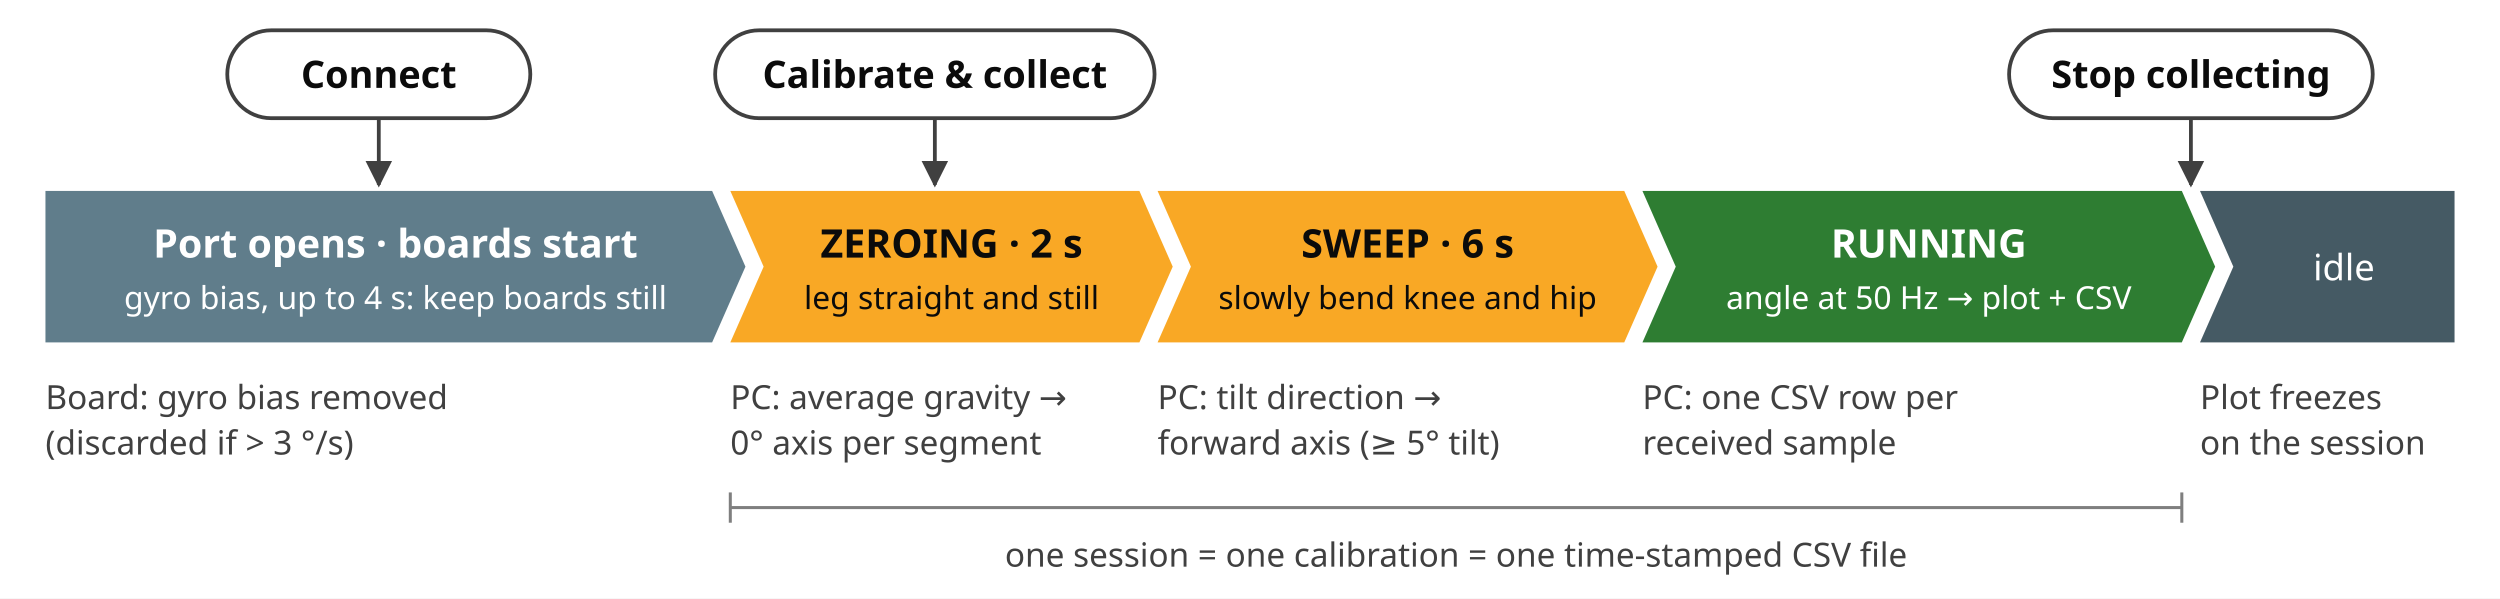
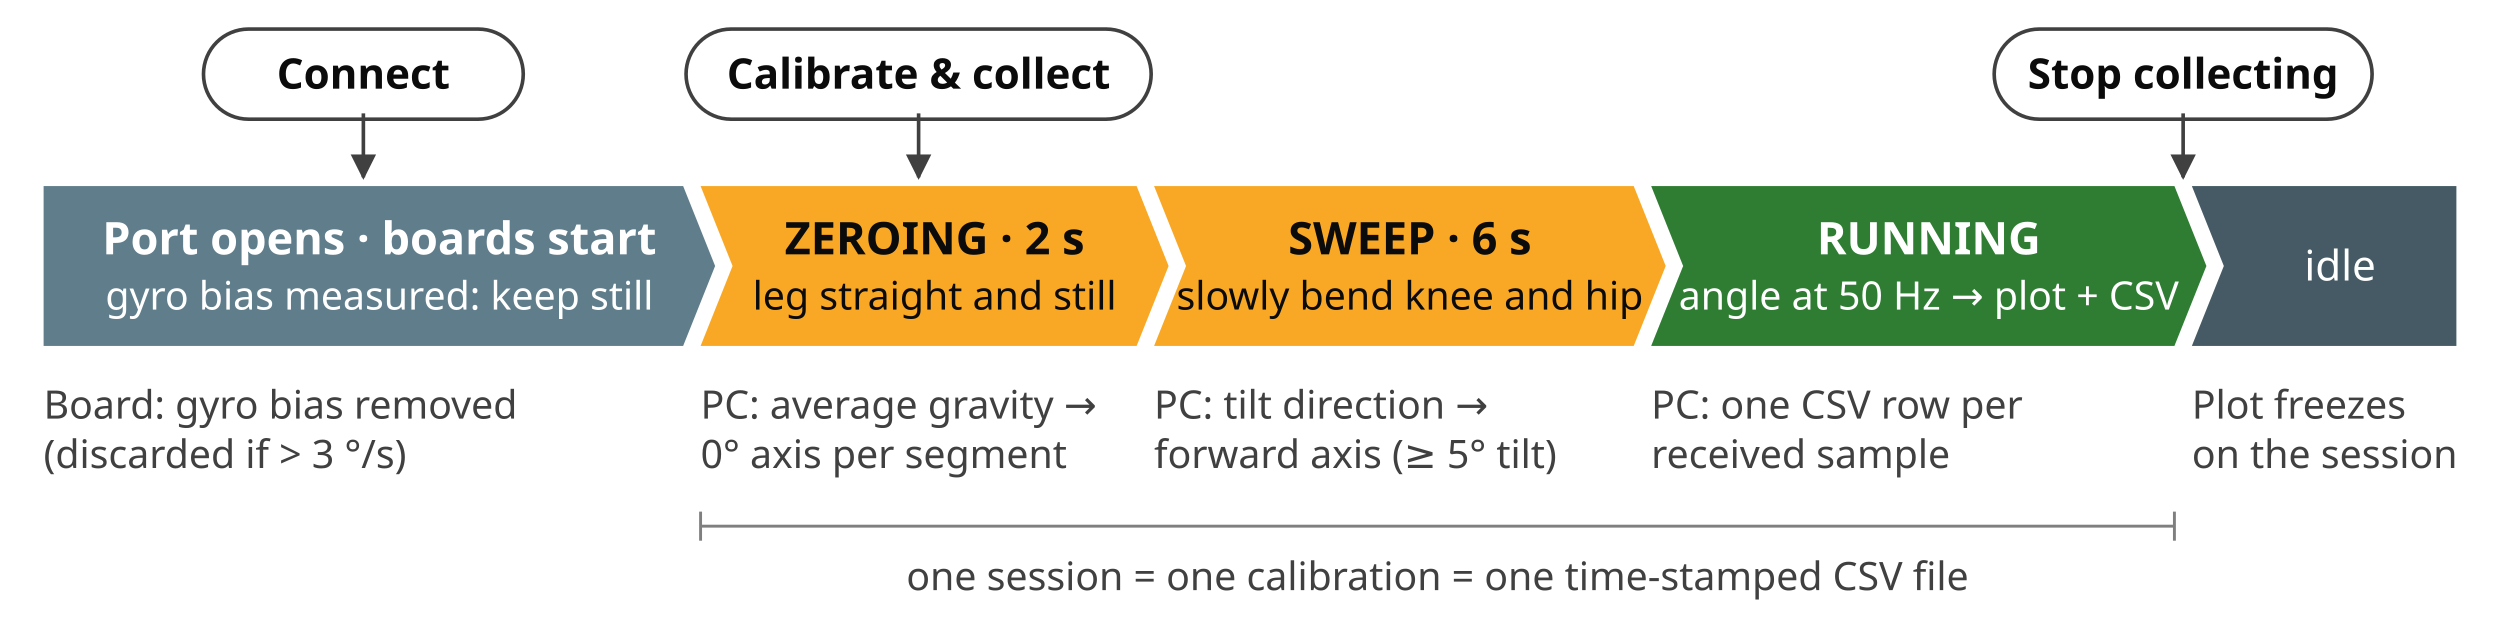
- <svg xmlns="http://www.w3.org/2000/svg" width="1650" height="395" viewBox="0 0 1650 395" font-family="Carlito, Calibri, sans-serif">
+ <svg xmlns="http://www.w3.org/2000/svg" width="1720" height="430" viewBox="0 0 1720 430" font-family="Carlito, Calibri, sans-serif">
  <defs>
    <marker id="ah" viewBox="0 0 10 10" refX="9" refY="5" markerWidth="7" markerHeight="7" orient="auto">
      <path d="M0,0 L10,5 L0,10 Z" fill="#404040" />
    </marker>
  </defs>
-   <rect width="1650" height="395" fill="#fff" />
-   <path d="M30,126 L470,126 L492,176.0 L470,226 L30,226 L30,126 Z" fill="#607D8B" />
-   <text x="261.0" y="170.0" font-size="26" font-weight="bold" fill="#fff" text-anchor="middle">Port opens · boards start</text>
-   <text x="261.0" y="204.0" font-size="21" fill="#fff" text-anchor="middle">gyro bias, up to 4 s: keep boards still</text>
-   <path d="M482,126 L752,126 L774,176.0 L752,226 L482,226 L504,176.0 L482,126 Z" fill="#F9A825" />
-   <text x="628.0" y="170.0" font-size="26" font-weight="bold" fill="#0B0B0B" text-anchor="middle">ZEROING · 2 s</text>
-   <text x="628.0" y="204.0" font-size="21" fill="#0B0B0B" text-anchor="middle">leg straight and still</text>
-   <path d="M764,126 L1072,126 L1094,176.0 L1072,226 L764,226 L786,176.0 L764,126 Z" fill="#F9A825" />
-   <text x="929.0" y="170.0" font-size="26" font-weight="bold" fill="#0B0B0B" text-anchor="middle">SWEEP · 6 s</text>
-   <text x="929.0" y="204.0" font-size="21" fill="#0B0B0B" text-anchor="middle">slowly bend knee and hip</text>
-   <path d="M1084,126 L1440,126 L1462,176.0 L1440,226 L1084,226 L1106,176.0 L1084,126 Z" fill="#2E7D32" />
-   <text x="1273.0" y="170.0" font-size="26" font-weight="bold" fill="#fff" text-anchor="middle">RUNNING</text>
-   <text x="1273.0" y="204.0" font-size="21" fill="#fff" text-anchor="middle">angle at 50 Hz → plot + CSV</text>
-   <path d="M1452,126 L1620,126 L1620,226 L1452,226 L1474,176.0 L1452,126 Z" fill="#455A64" />
-   <text x="1547.0" y="185.0" font-size="24" fill="#fff" text-anchor="middle">idle</text>
-   <rect x="150.0" y="20" width="200" height="58" rx="29" fill="#fff" stroke="#404040" stroke-width="2.5" />
-   <text x="250" y="58" font-size="25" font-weight="bold" fill="#0B0B0B" text-anchor="middle">Connect</text>
+   <rect width="1720" height="430" fill="#fff" />
+   <path d="M30,128 L470,128 L492,183.0 L470,238 L30,238 L30,128 Z" fill="#607D8B" />
+   <text x="261.0" y="175.0" font-size="31" font-weight="bold" fill="#fff" text-anchor="middle">Port opens · boards start</text>
+   <text x="261.0" y="213.0" font-size="27" fill="#fff" text-anchor="middle">gyro bias measured: keep still</text>
+   <path d="M482,128 L782,128 L804,183.0 L782,238 L482,238 L504,183.0 L482,128 Z" fill="#F9A825" />
+   <text x="643.0" y="175.0" font-size="31" font-weight="bold" fill="#0B0B0B" text-anchor="middle">ZEROING · 2 s</text>
+   <text x="643.0" y="213.0" font-size="27" fill="#0B0B0B" text-anchor="middle">leg straight and still</text>
+   <path d="M794,128 L1124,128 L1146,183.0 L1124,238 L794,238 L816,183.0 L794,128 Z" fill="#F9A825" />
+   <text x="970.0" y="175.0" font-size="31" font-weight="bold" fill="#0B0B0B" text-anchor="middle">SWEEP · 6 s</text>
+   <text x="970.0" y="213.0" font-size="27" fill="#0B0B0B" text-anchor="middle">slowly bend knee and hip</text>
+   <path d="M1136,128 L1496,128 L1518,183.0 L1496,238 L1136,238 L1158,183.0 L1136,128 Z" fill="#2E7D32" />
+   <text x="1327.0" y="175.0" font-size="31" font-weight="bold" fill="#fff" text-anchor="middle">RUNNING</text>
+   <text x="1327.0" y="213.0" font-size="27" fill="#fff" text-anchor="middle">angle at 50 Hz → plot + CSV</text>
+   <path d="M1508,128 L1690,128 L1690,238 L1508,238 L1530,183.0 L1508,128 Z" fill="#455A64" />
+   <text x="1610.0" y="193.0" font-size="29" fill="#fff" text-anchor="middle">idle</text>
+   <rect x="140.0" y="20" width="220" height="62" rx="31" fill="#fff" stroke="#404040" stroke-width="2.5" />
+   <text x="250" y="61" font-size="29" font-weight="bold" fill="#0B0B0B" text-anchor="middle">Connect</text>
  <line x1="250" y1="78" x2="250" y2="122" stroke="#404040" stroke-width="2.5" marker-end="url(#ah)" />
-   <rect x="472.0" y="20" width="290" height="58" rx="29" fill="#fff" stroke="#404040" stroke-width="2.5" />
-   <text x="617" y="58" font-size="25" font-weight="bold" fill="#0B0B0B" text-anchor="middle">Calibrate &amp; collect</text>
-   <line x1="617" y1="78" x2="617" y2="122" stroke="#404040" stroke-width="2.5" marker-end="url(#ah)" />
-   <rect x="1326.0" y="20" width="240" height="58" rx="29" fill="#fff" stroke="#404040" stroke-width="2.5" />
-   <text x="1446" y="58" font-size="25" font-weight="bold" fill="#0B0B0B" text-anchor="middle">Stop collecting</text>
-   <line x1="1446" y1="78" x2="1446" y2="122" stroke="#404040" stroke-width="2.5" marker-end="url(#ah)" />
-   <text x="30" y="270" font-size="22" fill="#404040">Board: gyro bias removed</text>
-   <text x="30" y="300" font-size="22" fill="#404040">(discarded if &gt; 3 °/s)</text>
-   <text x="482" y="270" font-size="22" fill="#404040">PC: average gravity →</text>
-   <text x="482" y="300" font-size="22" fill="#404040">0° axis per segment</text>
-   <text x="764" y="270" font-size="22" fill="#404040">PC: tilt direction →</text>
-   <text x="764" y="300" font-size="22" fill="#404040">forward axis (≥ 5° tilt)</text>
-   <text x="1084" y="270" font-size="22" fill="#404040">PC: one CSV row per</text>
-   <text x="1084" y="300" font-size="22" fill="#404040">received sample</text>
-   <text x="1452" y="270" font-size="22" fill="#404040">Plot freezes</text>
-   <text x="1452" y="300" font-size="22" fill="#404040">on the session</text>
-   <line x1="482" y1="335" x2="1440" y2="335" stroke="#7F7F7F" stroke-width="2" />
-   <line x1="482" y1="325" x2="482" y2="345" stroke="#7F7F7F" stroke-width="2" />
-   <line x1="1440" y1="325" x2="1440" y2="345" stroke="#7F7F7F" stroke-width="2" />
-   <text x="961" y="374" font-size="22" fill="#404040" text-anchor="middle">one session = one calibration = one time-stamped CSV file</text>
+   <rect x="472.0" y="20" width="320" height="62" rx="31" fill="#fff" stroke="#404040" stroke-width="2.5" />
+   <text x="632" y="61" font-size="29" font-weight="bold" fill="#0B0B0B" text-anchor="middle">Calibrate &amp; collect</text>
+   <line x1="632" y1="78" x2="632" y2="122" stroke="#404040" stroke-width="2.5" marker-end="url(#ah)" />
+   <rect x="1372.0" y="20" width="260" height="62" rx="31" fill="#fff" stroke="#404040" stroke-width="2.5" />
+   <text x="1502" y="61" font-size="29" font-weight="bold" fill="#0B0B0B" text-anchor="middle">Stop collecting</text>
+   <line x1="1502" y1="78" x2="1502" y2="122" stroke="#404040" stroke-width="2.5" marker-end="url(#ah)" />
+   <text x="30" y="288" font-size="27" fill="#404040">Board: gyro bias removed</text>
+   <text x="30" y="322" font-size="27" fill="#404040">(discarded if &gt; 3 °/s)</text>
+   <text x="482" y="288" font-size="27" fill="#404040">PC: average gravity →</text>
+   <text x="482" y="322" font-size="27" fill="#404040">0° axis per segment</text>
+   <text x="794" y="288" font-size="27" fill="#404040">PC: tilt direction →</text>
+   <text x="794" y="322" font-size="27" fill="#404040">forward axis (≥ 5° tilt)</text>
+   <text x="1136" y="288" font-size="27" fill="#404040">PC: one CSV row per</text>
+   <text x="1136" y="322" font-size="27" fill="#404040">received sample</text>
+   <text x="1508" y="288" font-size="27" fill="#404040">Plot freezes</text>
+   <text x="1508" y="322" font-size="27" fill="#404040">on the session</text>
+   <line x1="482" y1="362" x2="1496" y2="362" stroke="#7F7F7F" stroke-width="2" />
+   <line x1="482" y1="352" x2="482" y2="372" stroke="#7F7F7F" stroke-width="2" />
+   <line x1="1496" y1="352" x2="1496" y2="372" stroke="#7F7F7F" stroke-width="2" />
+   <text x="989" y="406" font-size="27" fill="#404040" text-anchor="middle">one session = one calibration = one time-stamped CSV file</text>
</svg>
